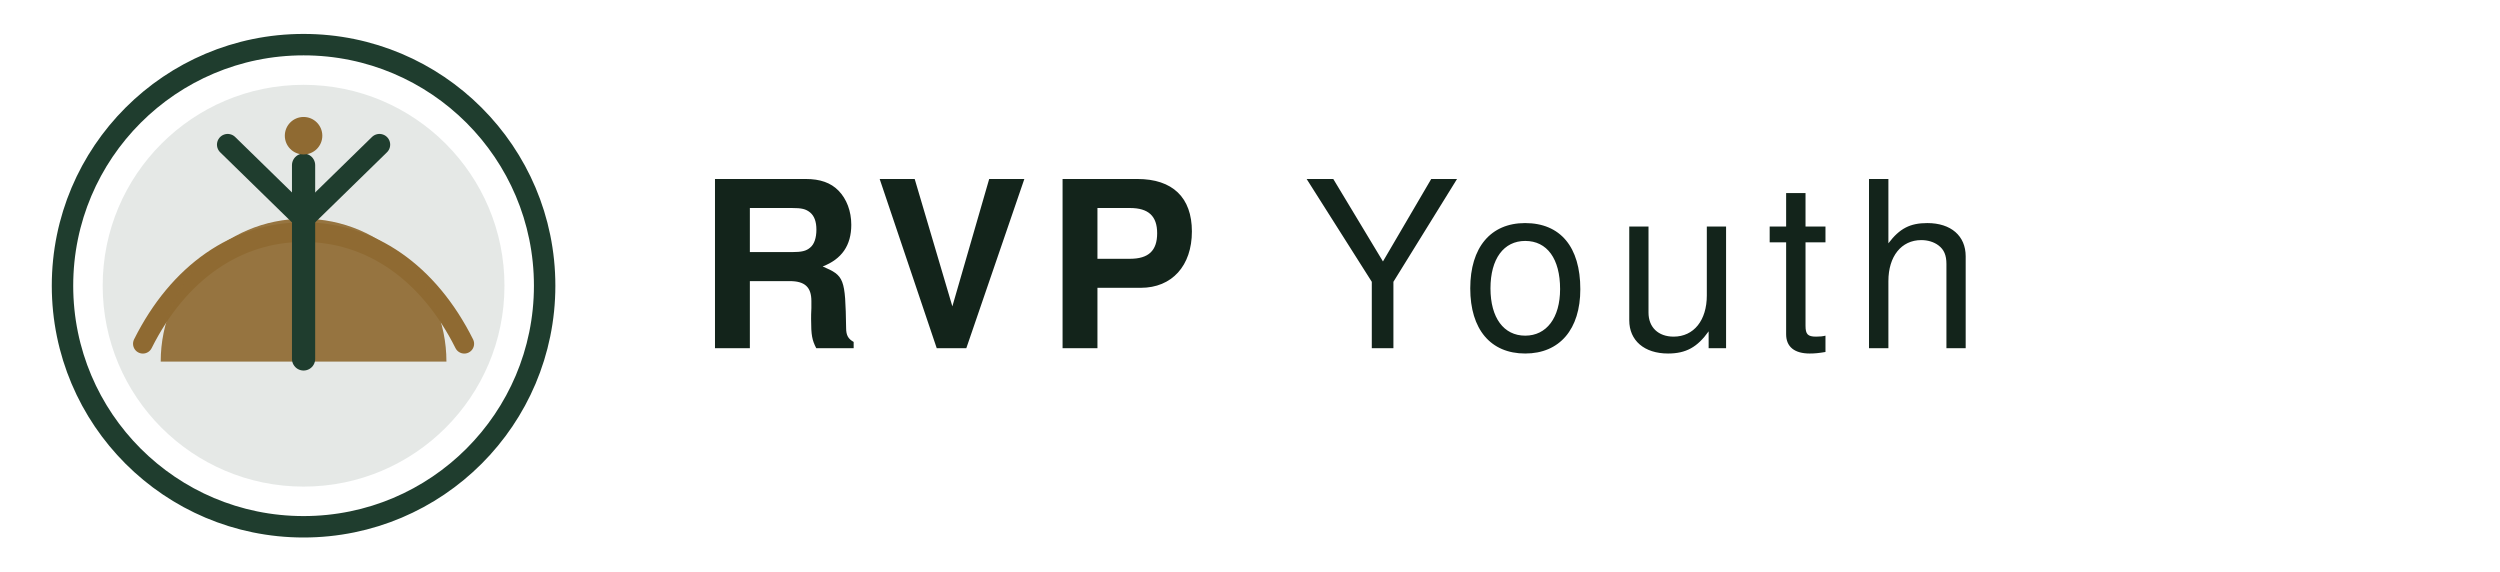
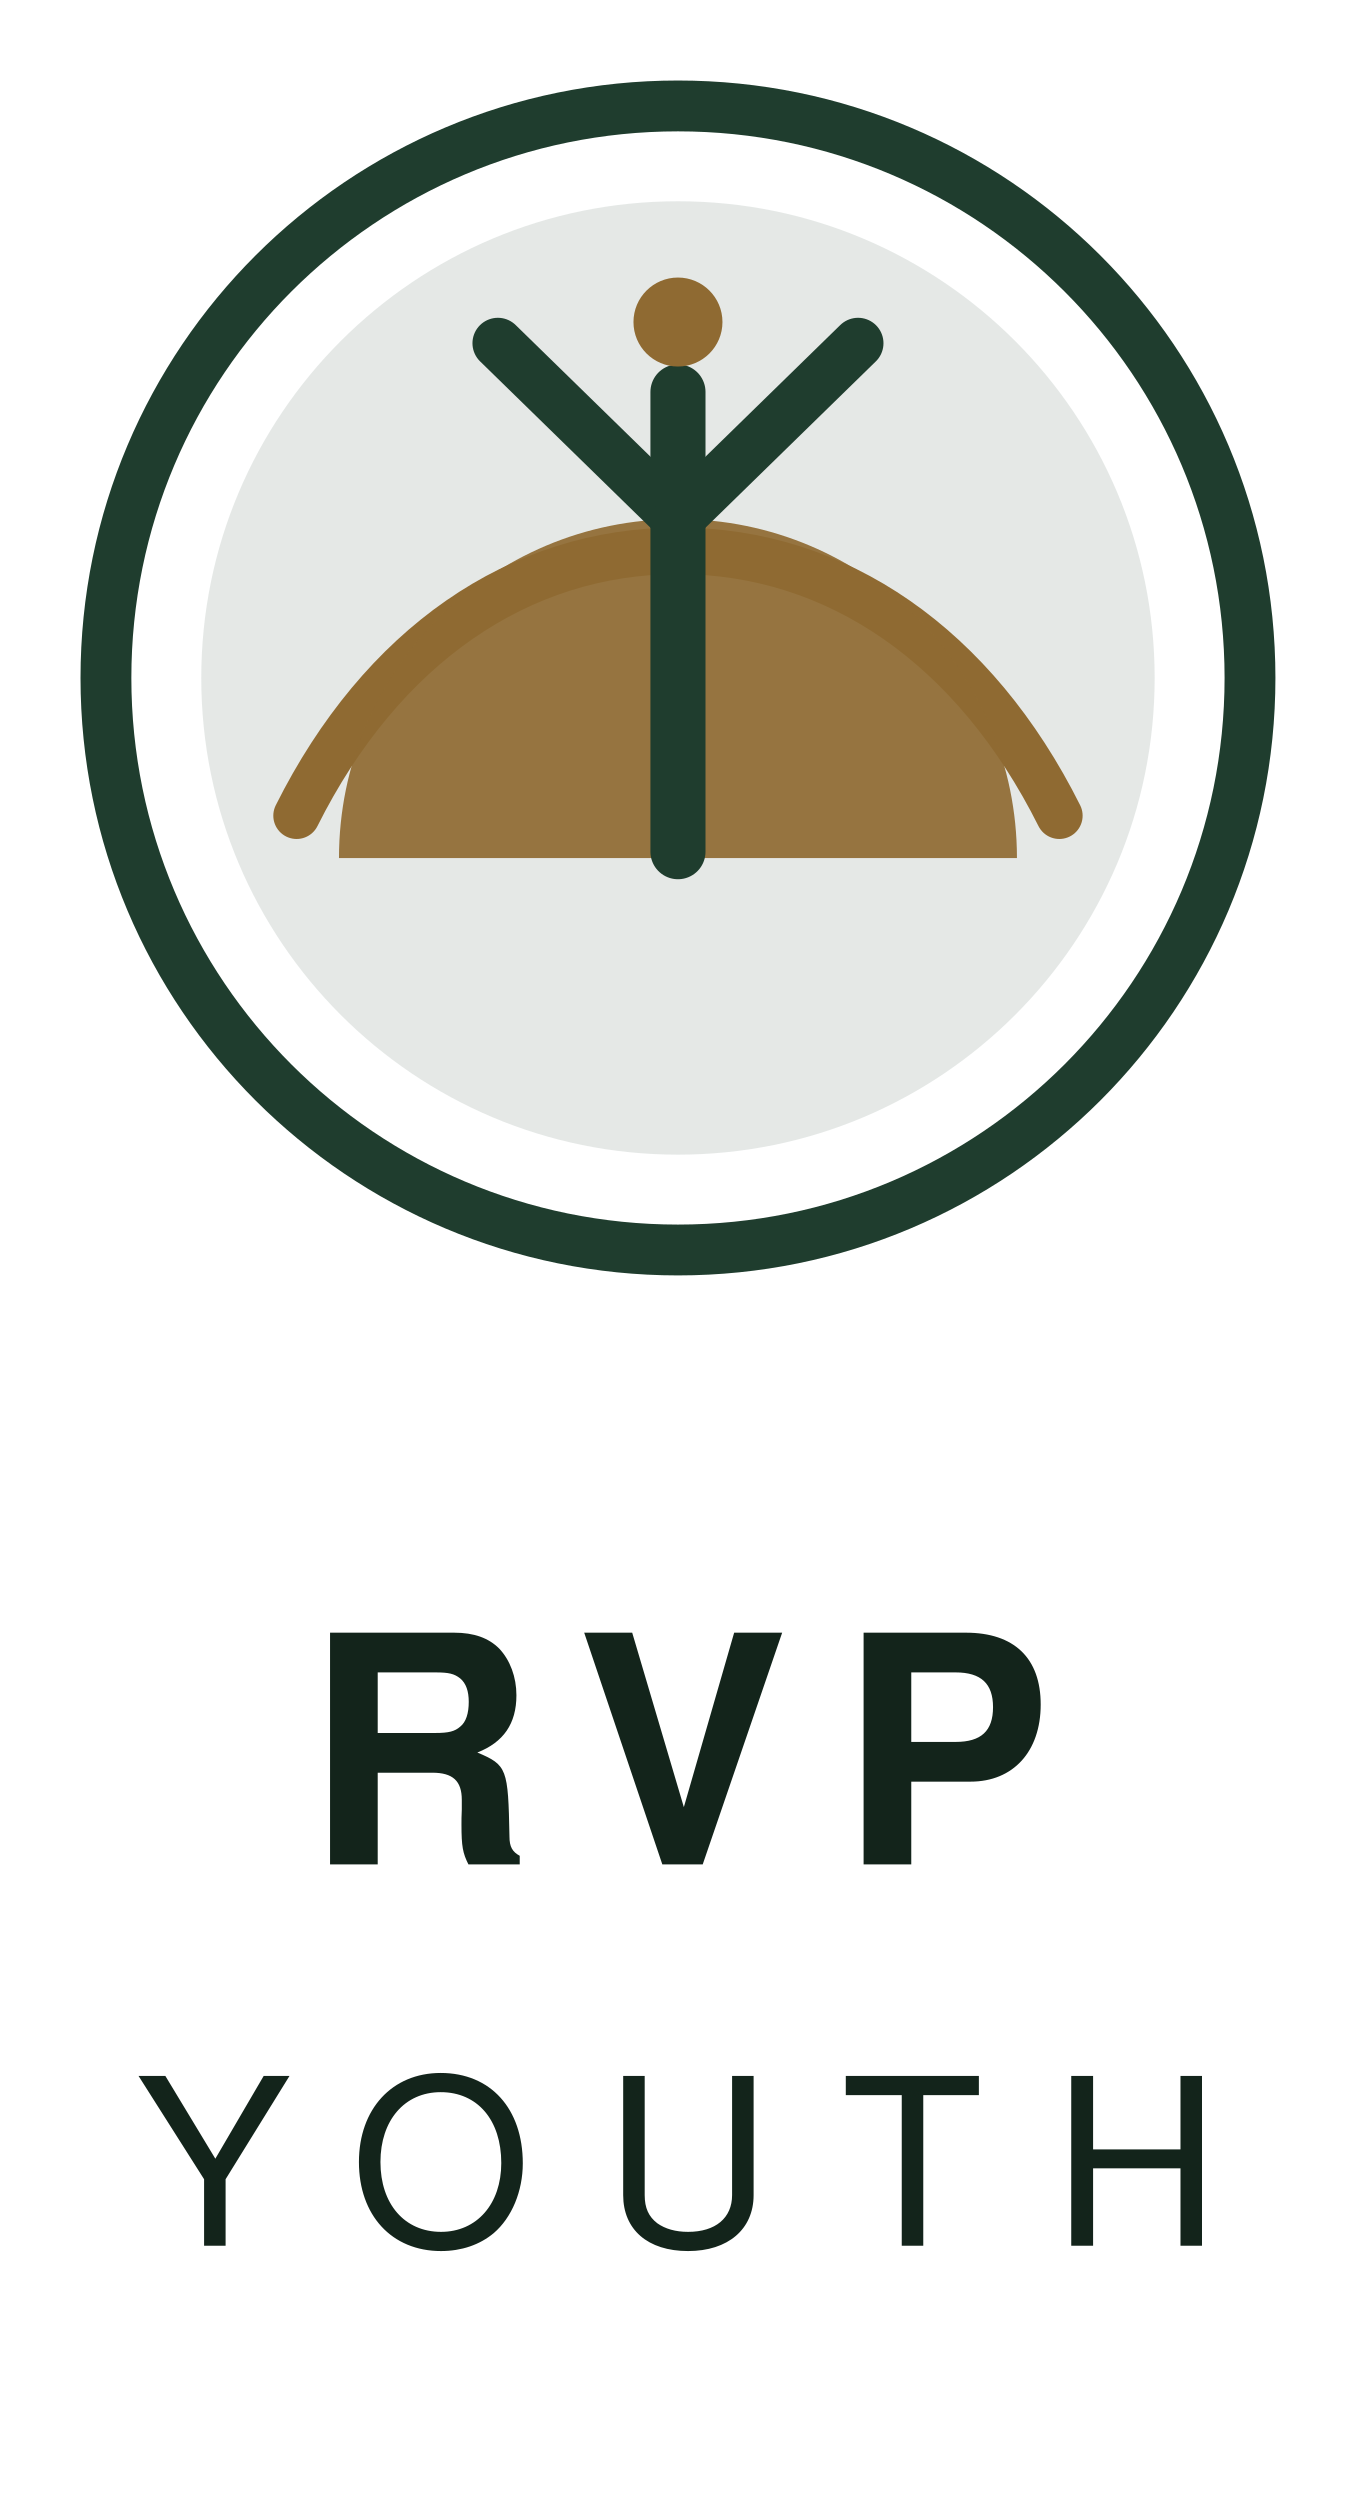
- <svg xmlns="http://www.w3.org/2000/svg" viewBox="0 0 280 64" role="img" aria-label="RVP Youth">
-   <g transform="translate(2 0)">
-     <circle cx="32" cy="32" r="27" fill="none" stroke="#1f3d2e" stroke-width="2.4" />
-     <circle cx="32" cy="32" r="22.5" fill="#1f3d2e" opacity="0.12" />
-     <path d="M14 38.5 C18 30.5 24.5 26 32 26 C39.5 26 46 30.5 50 38.5" fill="none" stroke="#8f6a32" stroke-width="2.2" stroke-linecap="round" />
-     <path d="M16 40.5 A16 16 0 0 1 48 40.5" fill="#8f6a32" opacity="0.92" />
-     <path d="M32 40.2 V18.5" stroke="#1f3d2e" stroke-width="2.6" stroke-linecap="round" />
-     <path d="M32 24.5 L23.5 16.2" stroke="#1f3d2e" stroke-width="2.4" stroke-linecap="round" />
-     <path d="M32 24.5 L40.5 16.2" stroke="#1f3d2e" stroke-width="2.4" stroke-linecap="round" />
-     <circle cx="32" cy="15.2" r="2.1" fill="#8f6a32" />
-   </g>
-   <text x="78" y="39" fill="#13241b" font-family="ui-sans-serif, system-ui, 'Segoe UI', Helvetica, Arial, sans-serif" font-size="26" font-weight="700" letter-spacing="1.8">RVP</text>
-   <text x="146" y="39" fill="#13241b" font-family="ui-sans-serif, system-ui, 'Segoe UI', Helvetica, Arial, sans-serif" font-size="26" font-weight="500" letter-spacing="2.6">Youth</text>
+ <svg xmlns="http://www.w3.org/2000/svg" viewBox="0 0 64 118" role="img" aria-label="RVP Youth">
+   <circle cx="32" cy="32" r="27" fill="none" stroke="#1f3d2e" stroke-width="2.4" />
+   <circle cx="32" cy="32" r="22.5" fill="#1f3d2e" opacity="0.12" />
+   <path d="M14 38.5 C18 30.5 24.5 26 32 26 C39.5 26 46 30.5 50 38.5" fill="none" stroke="#8f6a32" stroke-width="2.2" stroke-linecap="round" />
+   <path d="M16 40.5 A16 16 0 0 1 48 40.5" fill="#8f6a32" opacity="0.92" />
+   <path d="M32 40.2 V18.5" stroke="#1f3d2e" stroke-width="2.6" stroke-linecap="round" />
+   <path d="M32 24.5 L23.5 16.2" stroke="#1f3d2e" stroke-width="2.4" stroke-linecap="round" />
+   <path d="M32 24.5 L40.5 16.2" stroke="#1f3d2e" stroke-width="2.4" stroke-linecap="round" />
+   <circle cx="32" cy="15.2" r="2.1" fill="#8f6a32" />
+   <text x="32" y="88" text-anchor="middle" fill="#13241b" font-family="ui-sans-serif, system-ui, Helvetica, Arial, sans-serif" font-size="15" font-weight="700" letter-spacing="2.4">RVP</text>
+   <text x="32" y="106" text-anchor="middle" fill="#13241b" font-family="ui-sans-serif, system-ui, Helvetica, Arial, sans-serif" font-size="11" font-weight="500" letter-spacing="3.4">YOUTH</text>
</svg>
